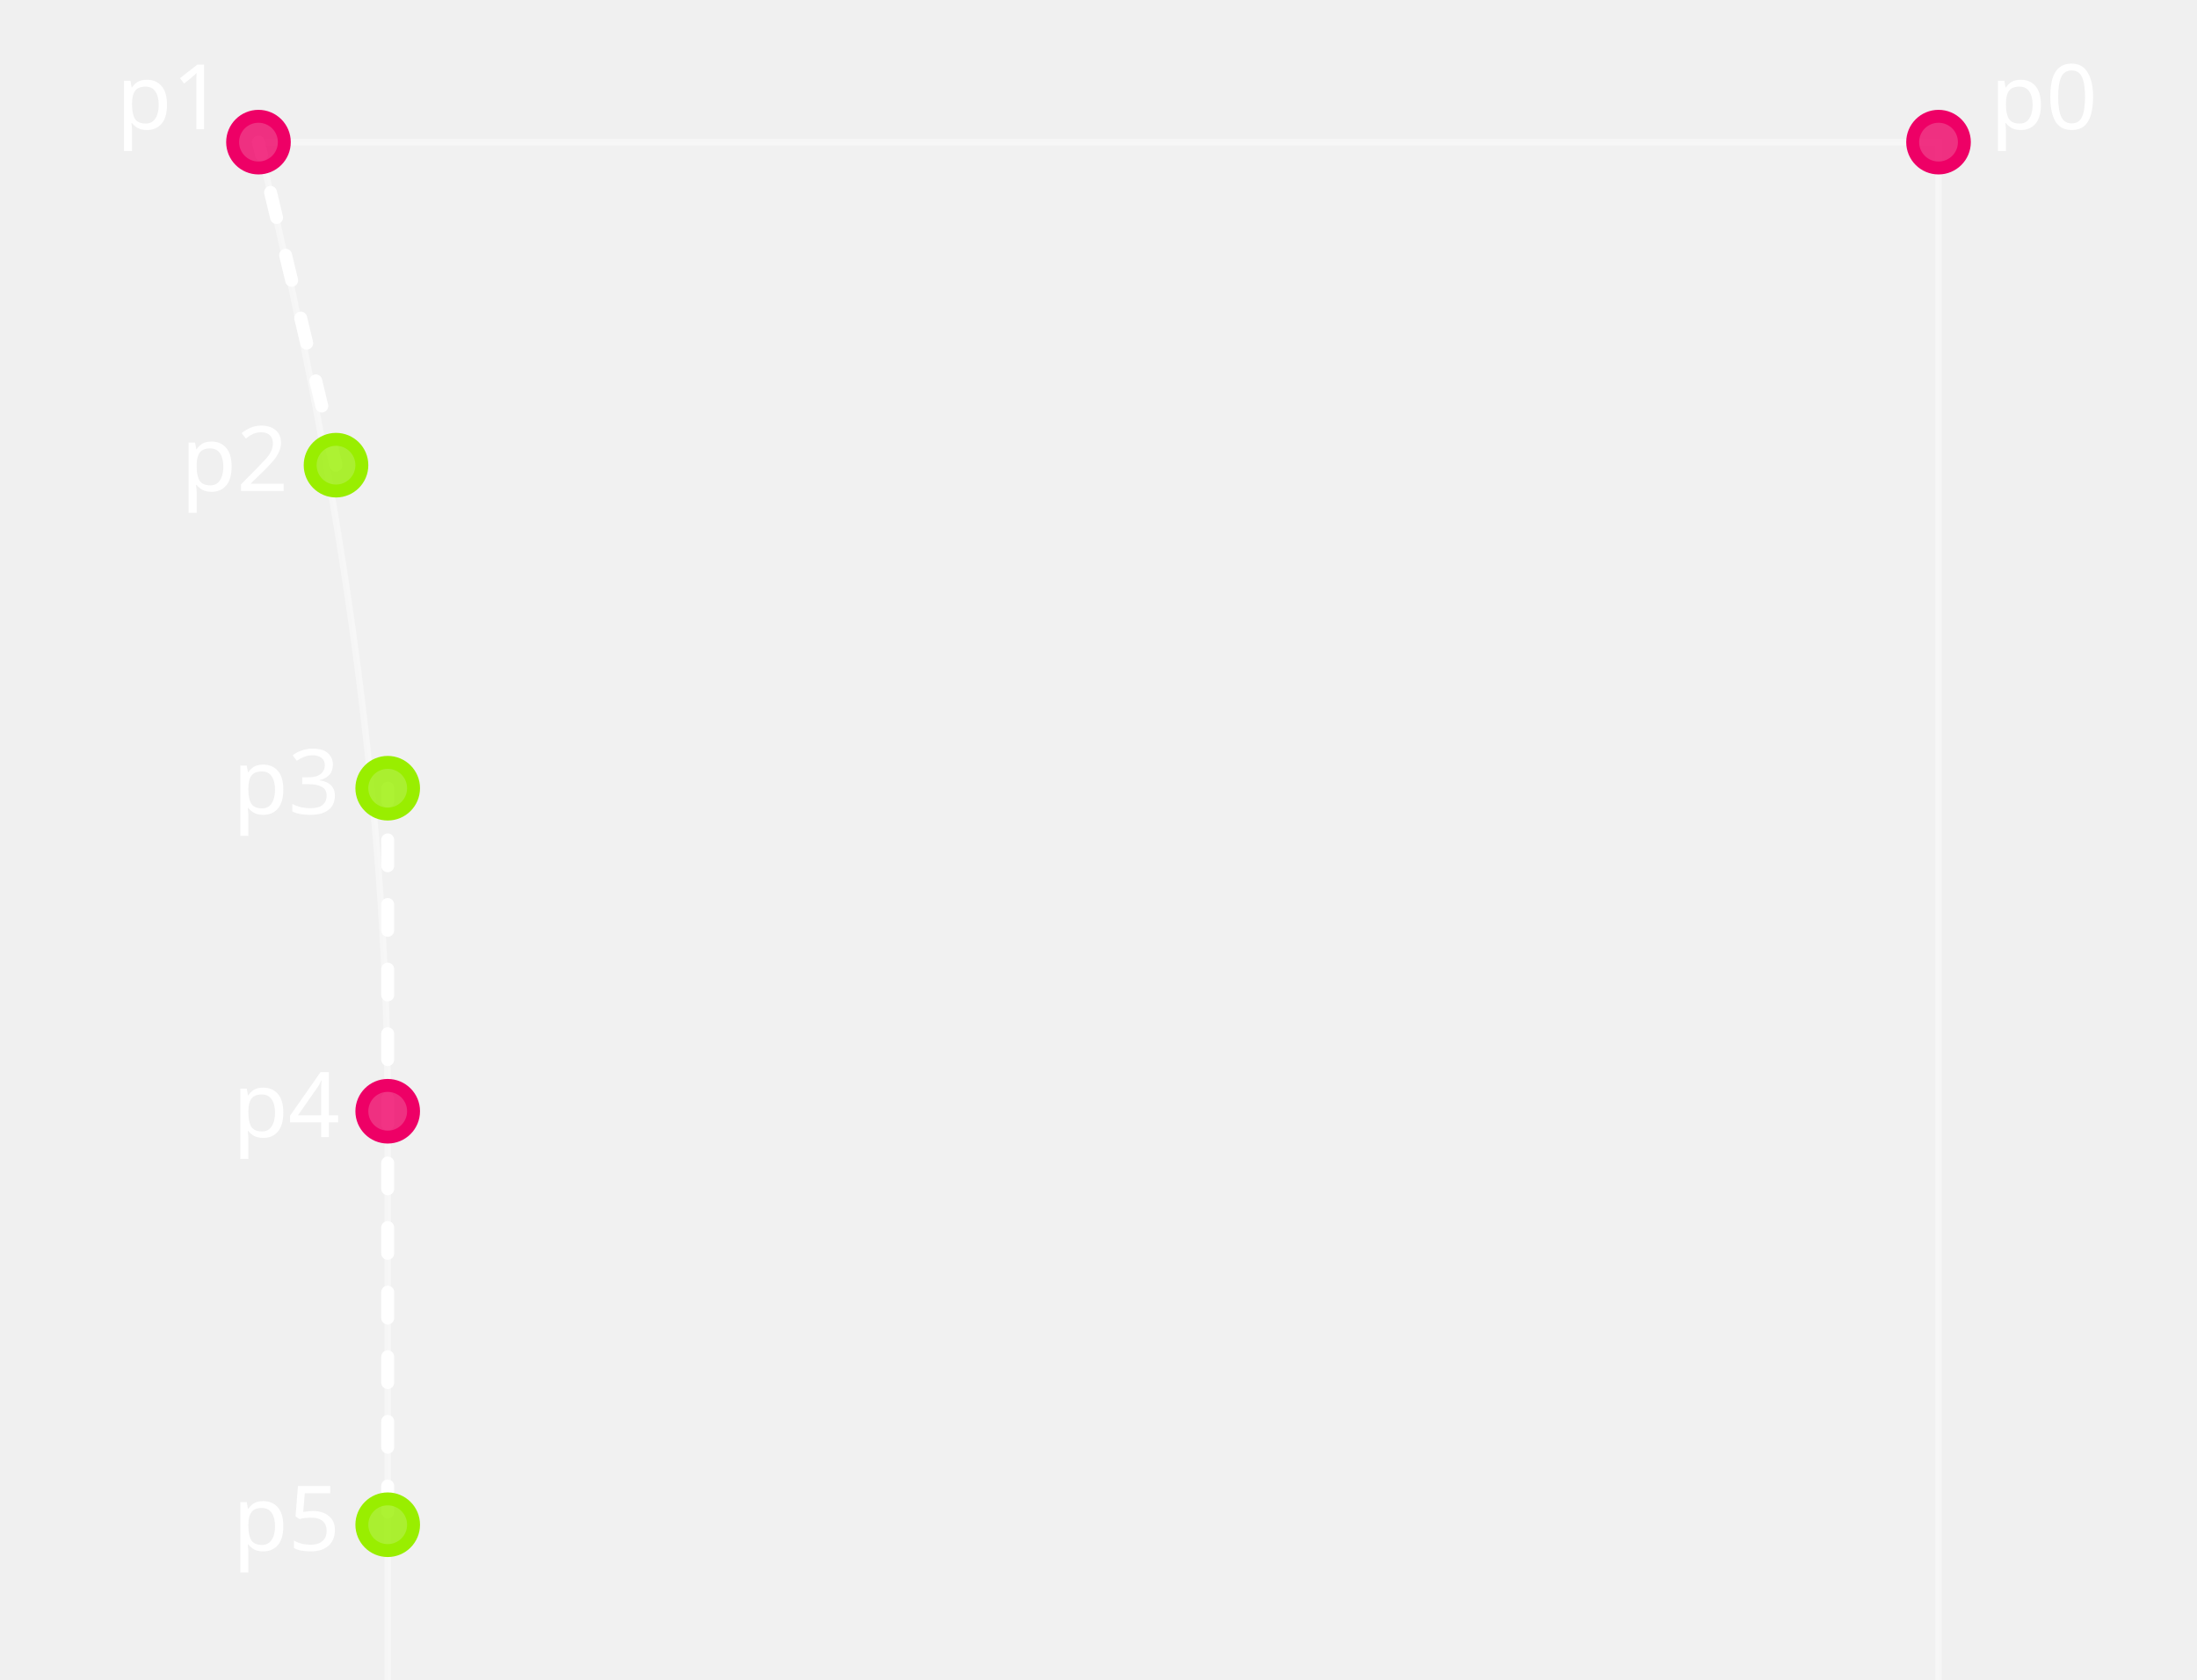
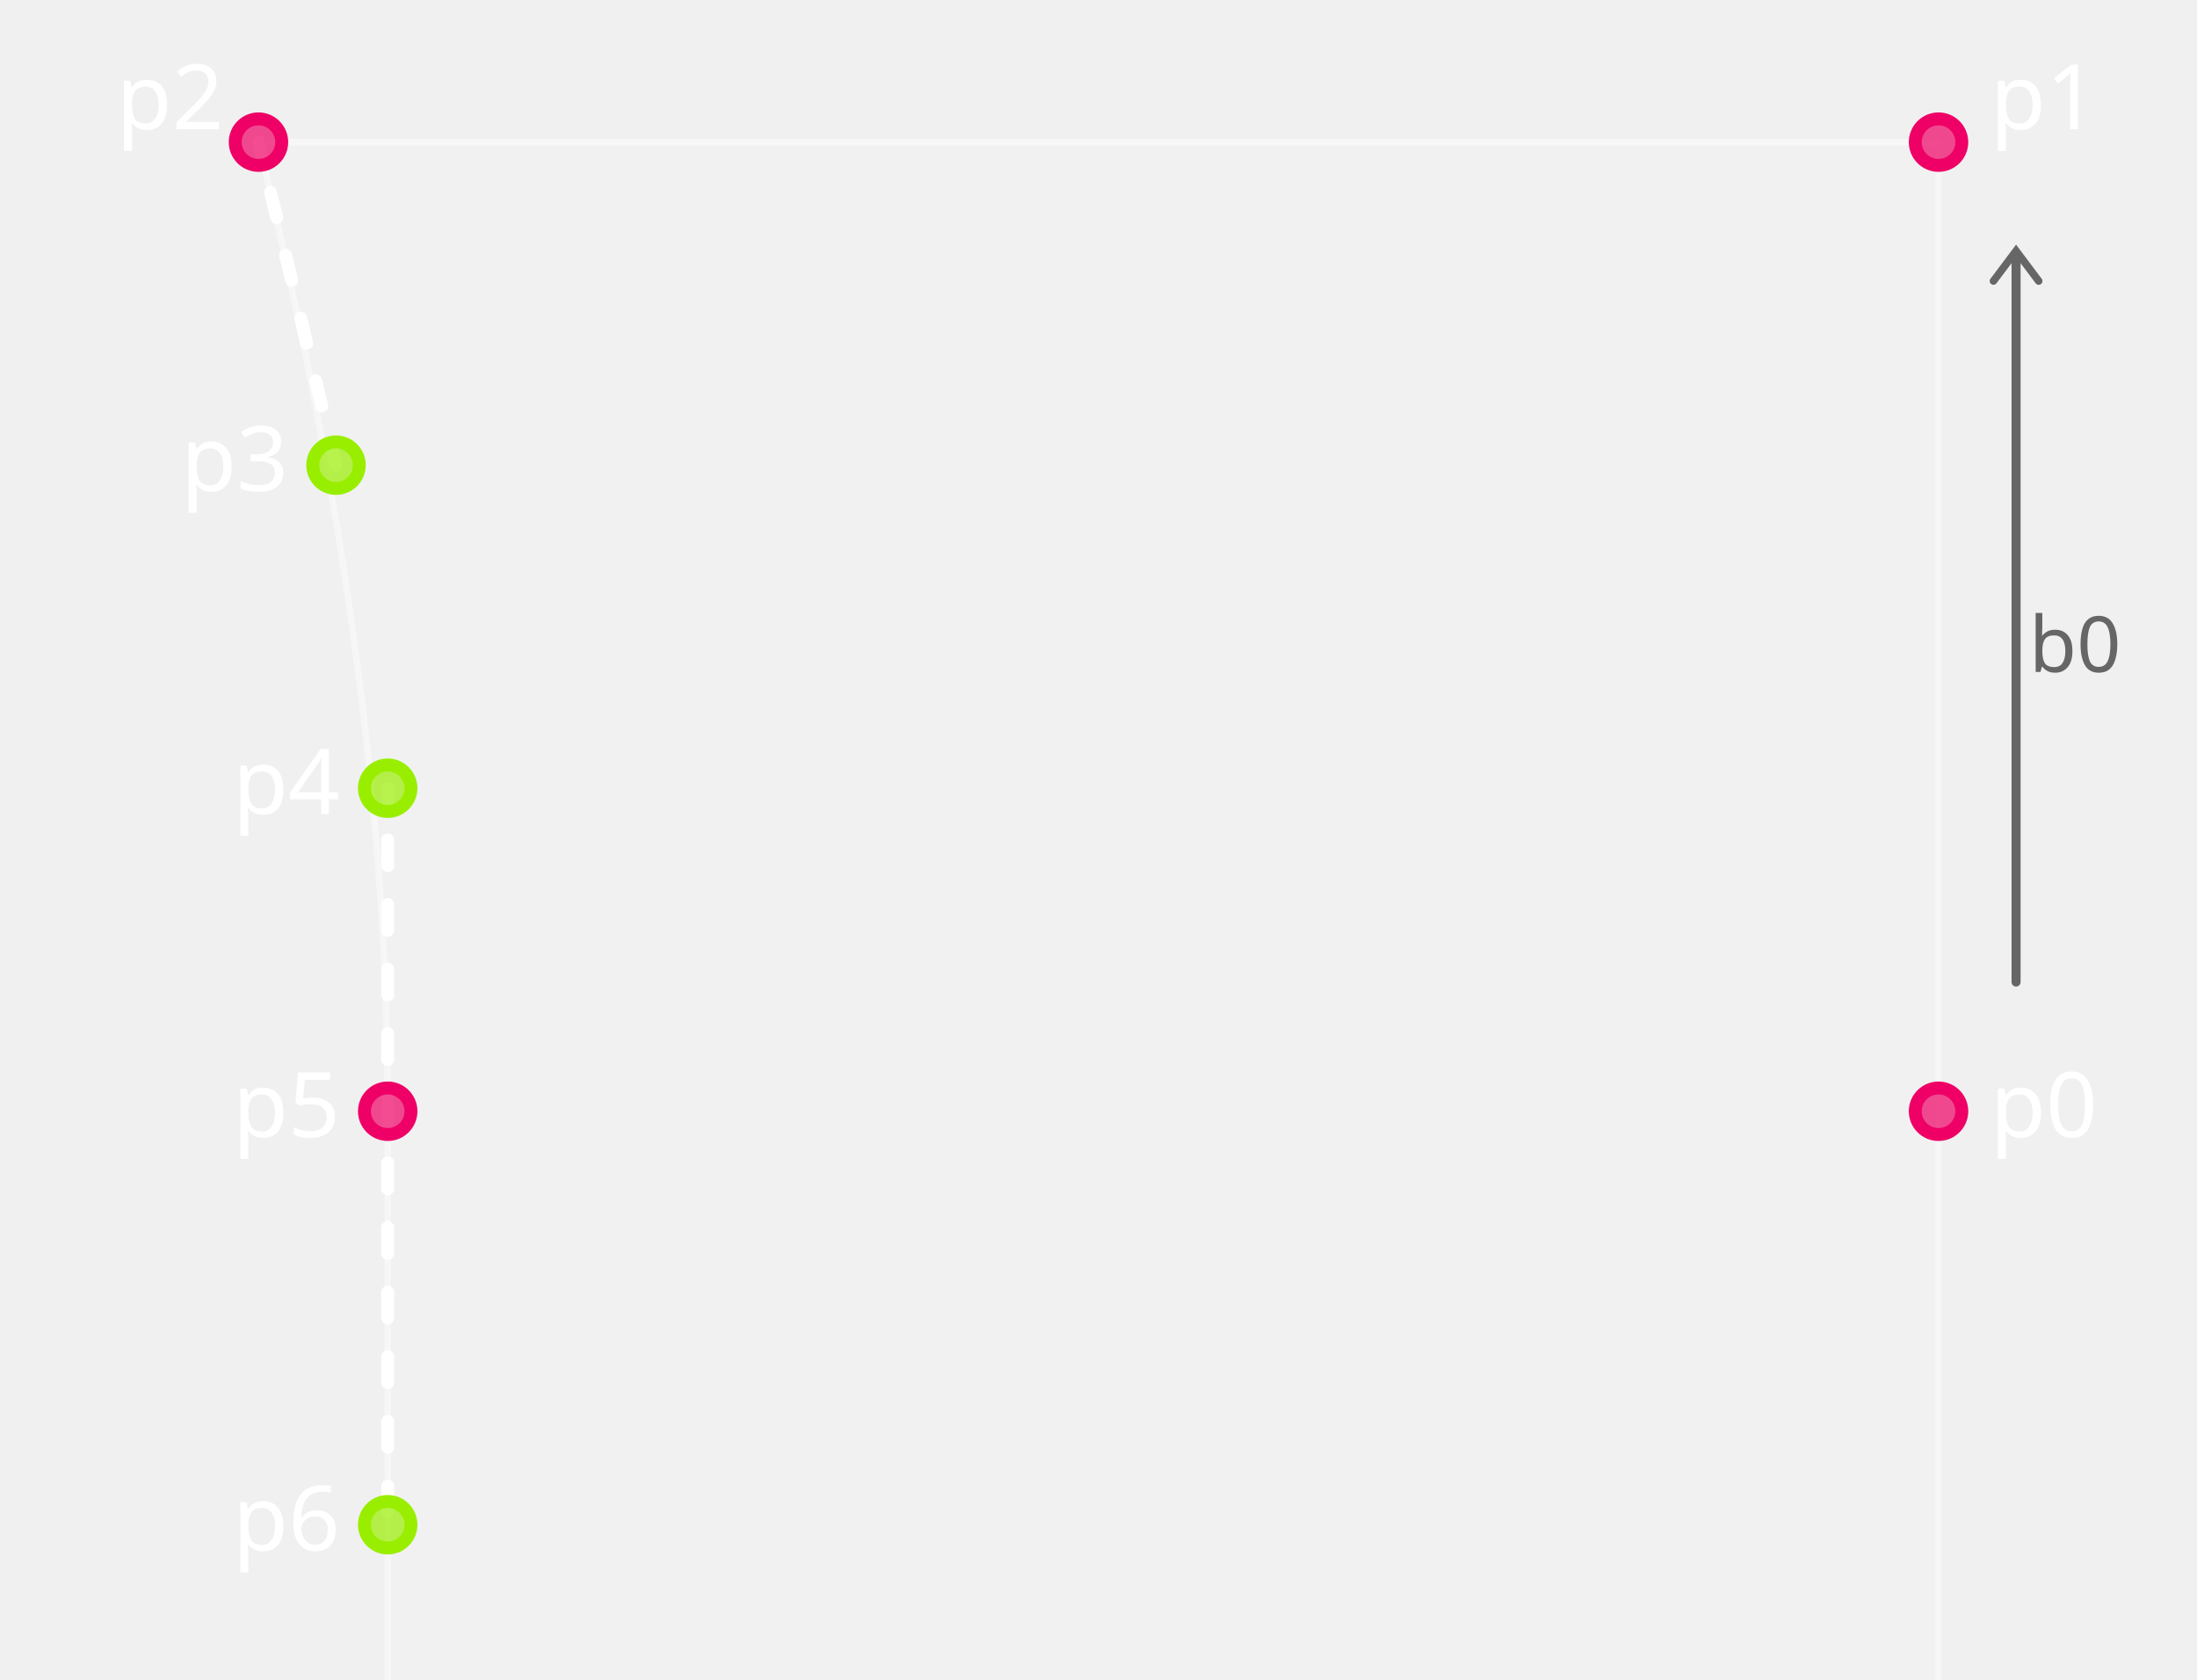
<svg xmlns="http://www.w3.org/2000/svg" width="500px" viewBox="0 4 170 130">
-   <style>svg{background-color:#0007}line{stroke:#fff;stroke-dasharray:2px 3px;stroke-width:1;stroke-linecap:round;stroke-dashoffset:1px}text{fill:#fff;font-size:7px;font-family:sans-serif}circle{r:2;stroke:currentColor;fill:currentColor;fill-opacity:0.8;stroke-width:1}.c{color:#e06}.h{color:#9e0}</style>
+   <defs>
+     <style>
+         svg {
+             background-color:#0007;
+         }
+         line {
+             stroke:#fff;
+             stroke-dasharray:2px 3px;
+             stroke-width:1;
+             stroke-linecap:round;
+             stroke-dashoffset:1px;
+         }
+         text {
+             fill:#fff;
+             font-size:7px;
+             font-family:sans-serif;
+         }
+         circle, .hc {
+             r:1.8;
+             stroke:currentColor;
+             fill:currentColor;
+             fill-opacity:0.7;
+             stroke-width:1;
+         }
+         .c {
+             color:#e06;
+         }
+         .h {
+             color:#9e0;
+         }
+         .gs {
+             fill: none;
+             stroke: #666;
+             stroke-dasharray: none;
+             stroke-width:0.7;
+             stroke-linecap:round;
+         }
+         .ga {
+             fill: none;
+             stroke: #666;
+             stroke-dasharray: none;
+             stroke-width:1;
+             stroke-linecap:round;
+         }
+         .gt {
+             fill:#666;
+             font-size:6px;
+             font-family:sans-serif;
+         }
+ </style>
+     <marker id="arrow" viewBox="0 0 8 12" refX="4" refY="5" markerUnits="strokeWidth" markerWidth="8" markerHeight="10" orient="auto">
+       <path d="M 1,2 5,5 1,8" class="ga" />
+     </marker>
+   </defs>
  <path d="M150,150L150,15L20,15C26,40,30,65,30,90L30,150" fill="#fff1" stroke="#fff6" stroke-width=".5" />
  <line x1="20" x2="26" y1="15" y2="40" />
  <line x1="30" x2="30" y1="65" y2="90" />
  <line x1="30" x2="30" y1="90" y2="122" />
-   <circle cx="30" cy="122" class="h" />
-   <circle cx="30" cy="90" class="c" />
-   <circle cx="30" cy="65" class="h" />
+   <circle cx="150" cy="90" class="c" />
  <circle cx="150" cy="15" class="c" />
  <circle cx="20" cy="15" class="c" />
  <circle cx="26" cy="40" class="h" />
-   <text x="154" y="14">p0</text>
-   <text x="9" y="14">p1</text>
-   <text x="14" y="42">p2</text>
-   <text x="18" y="67">p3</text>
-   <text x="18" y="92">p4</text>
-   <text x="18" y="124">p5</text>
+   <circle cx="30" cy="65" class="h" />
+   <circle cx="30" cy="90" class="c" />
+   <circle cx="30" cy="122" class="h" />
+   <text x="154" y="92">p0</text>
+   <text x="154" y="14">p1</text>
+   <text x="9" y="14">p2</text>
+   <text x="14" y="42">p3</text>
+   <text x="18" y="67">p4</text>
+   <text x="18" y="92">p5</text>
+   <text x="18" y="124">p6</text>
+   <line class="gs" x1="156" x2="156" y1="80" y2="24" marker-end="url(#arrow)" />
+   <text x="157" y="56" class="gt">b0</text>
</svg>
